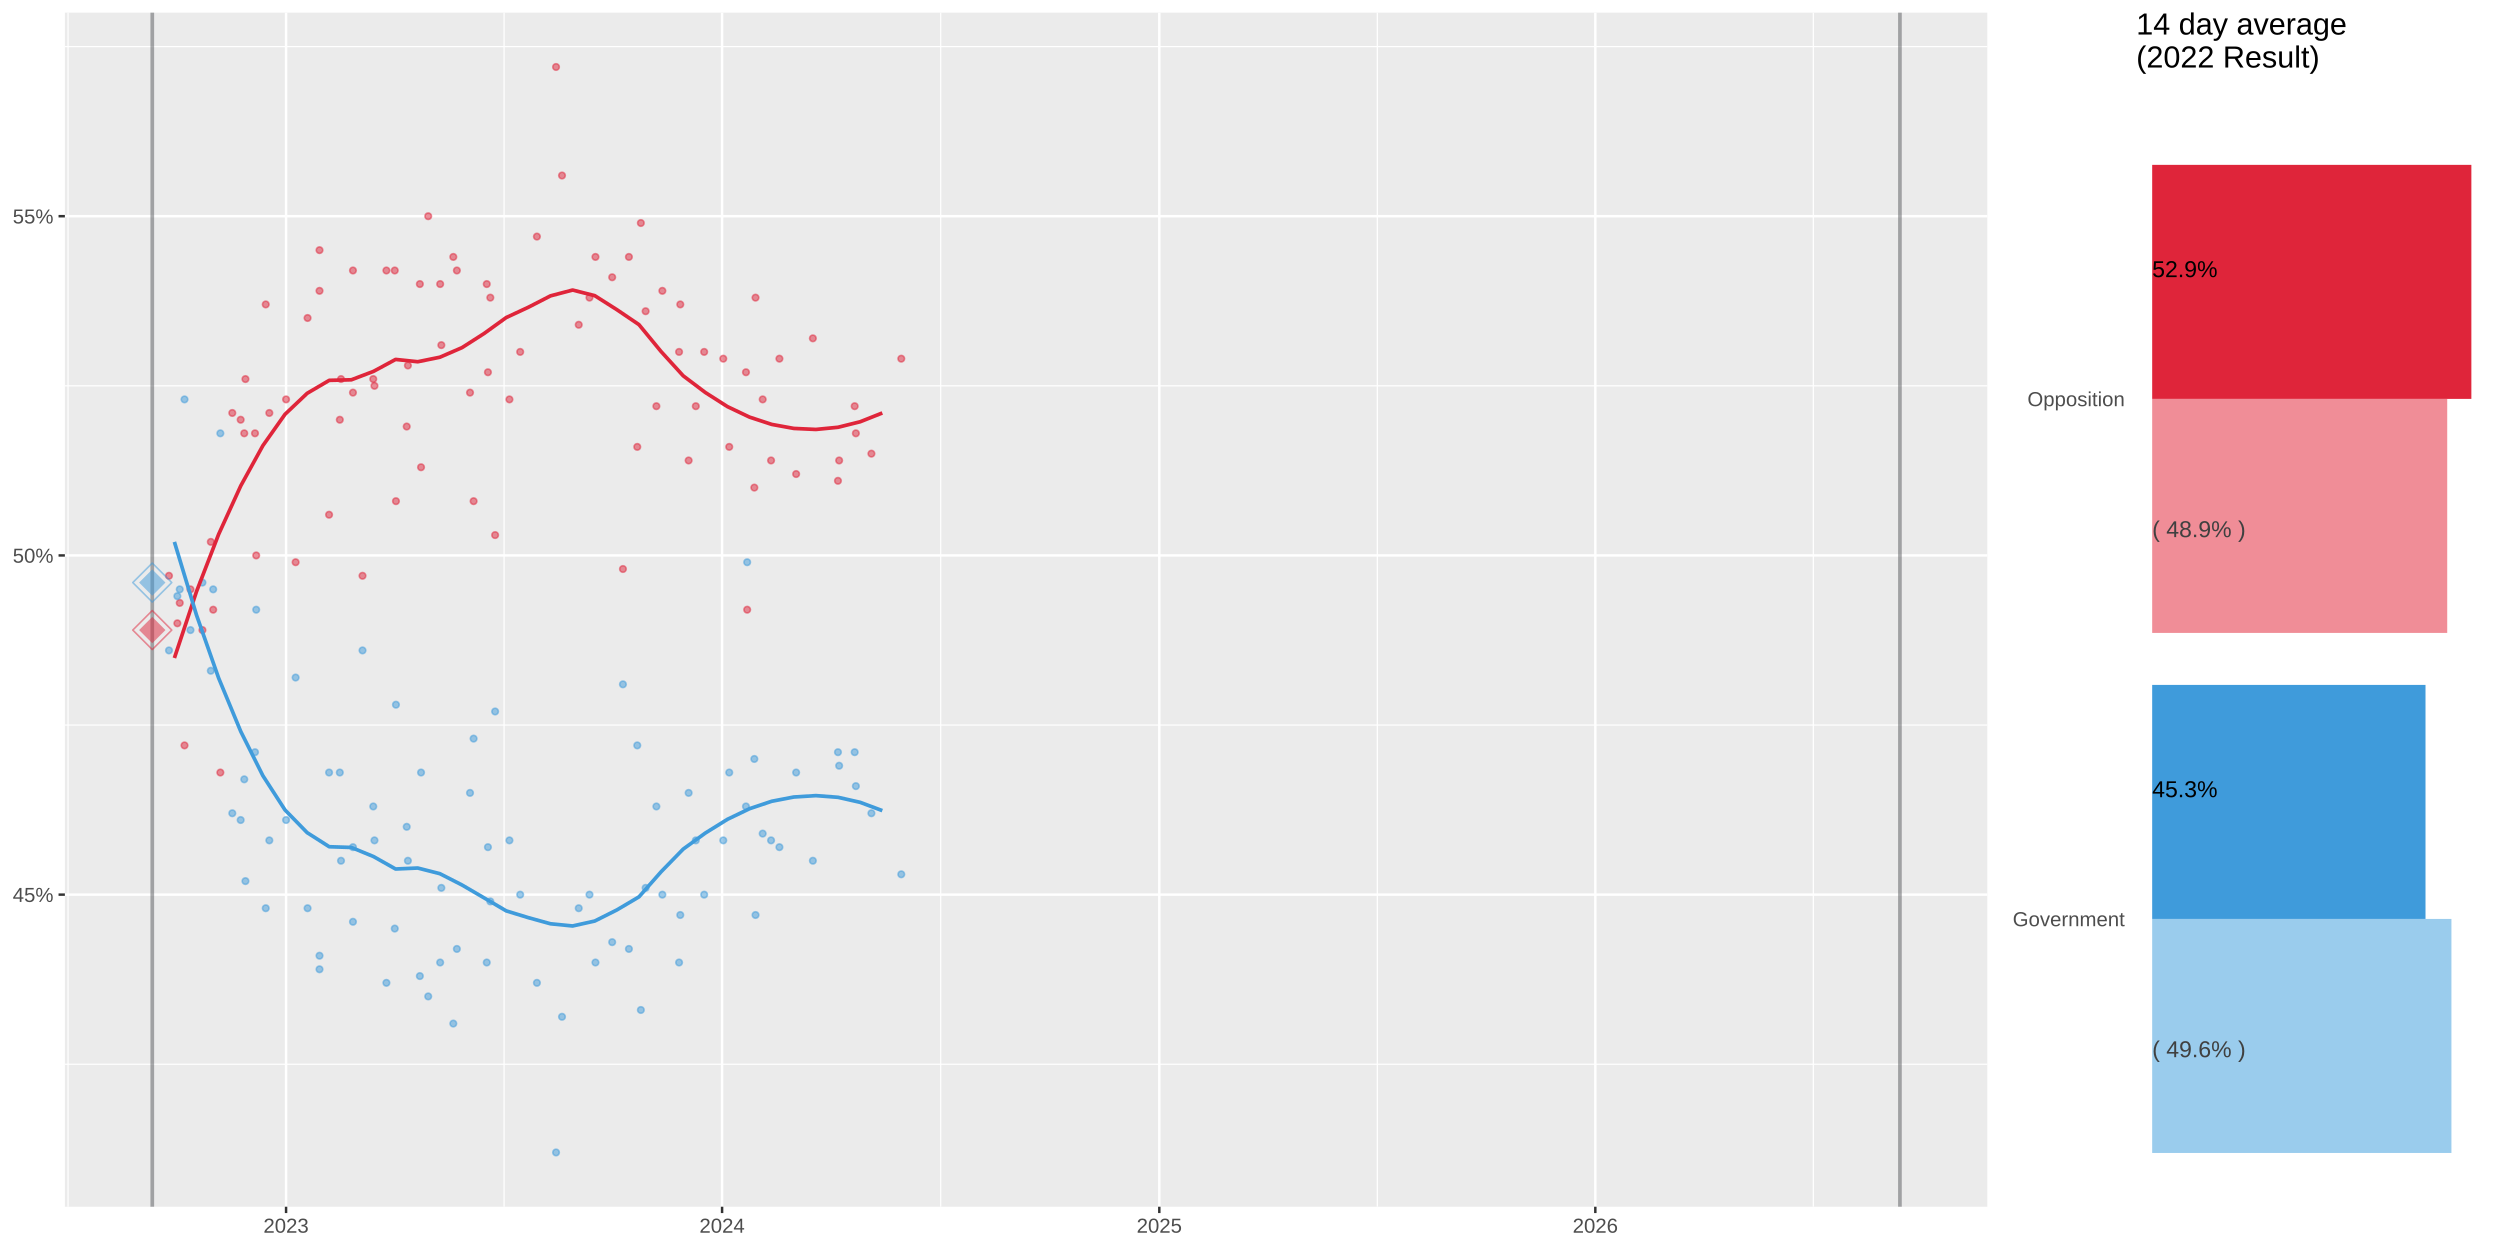
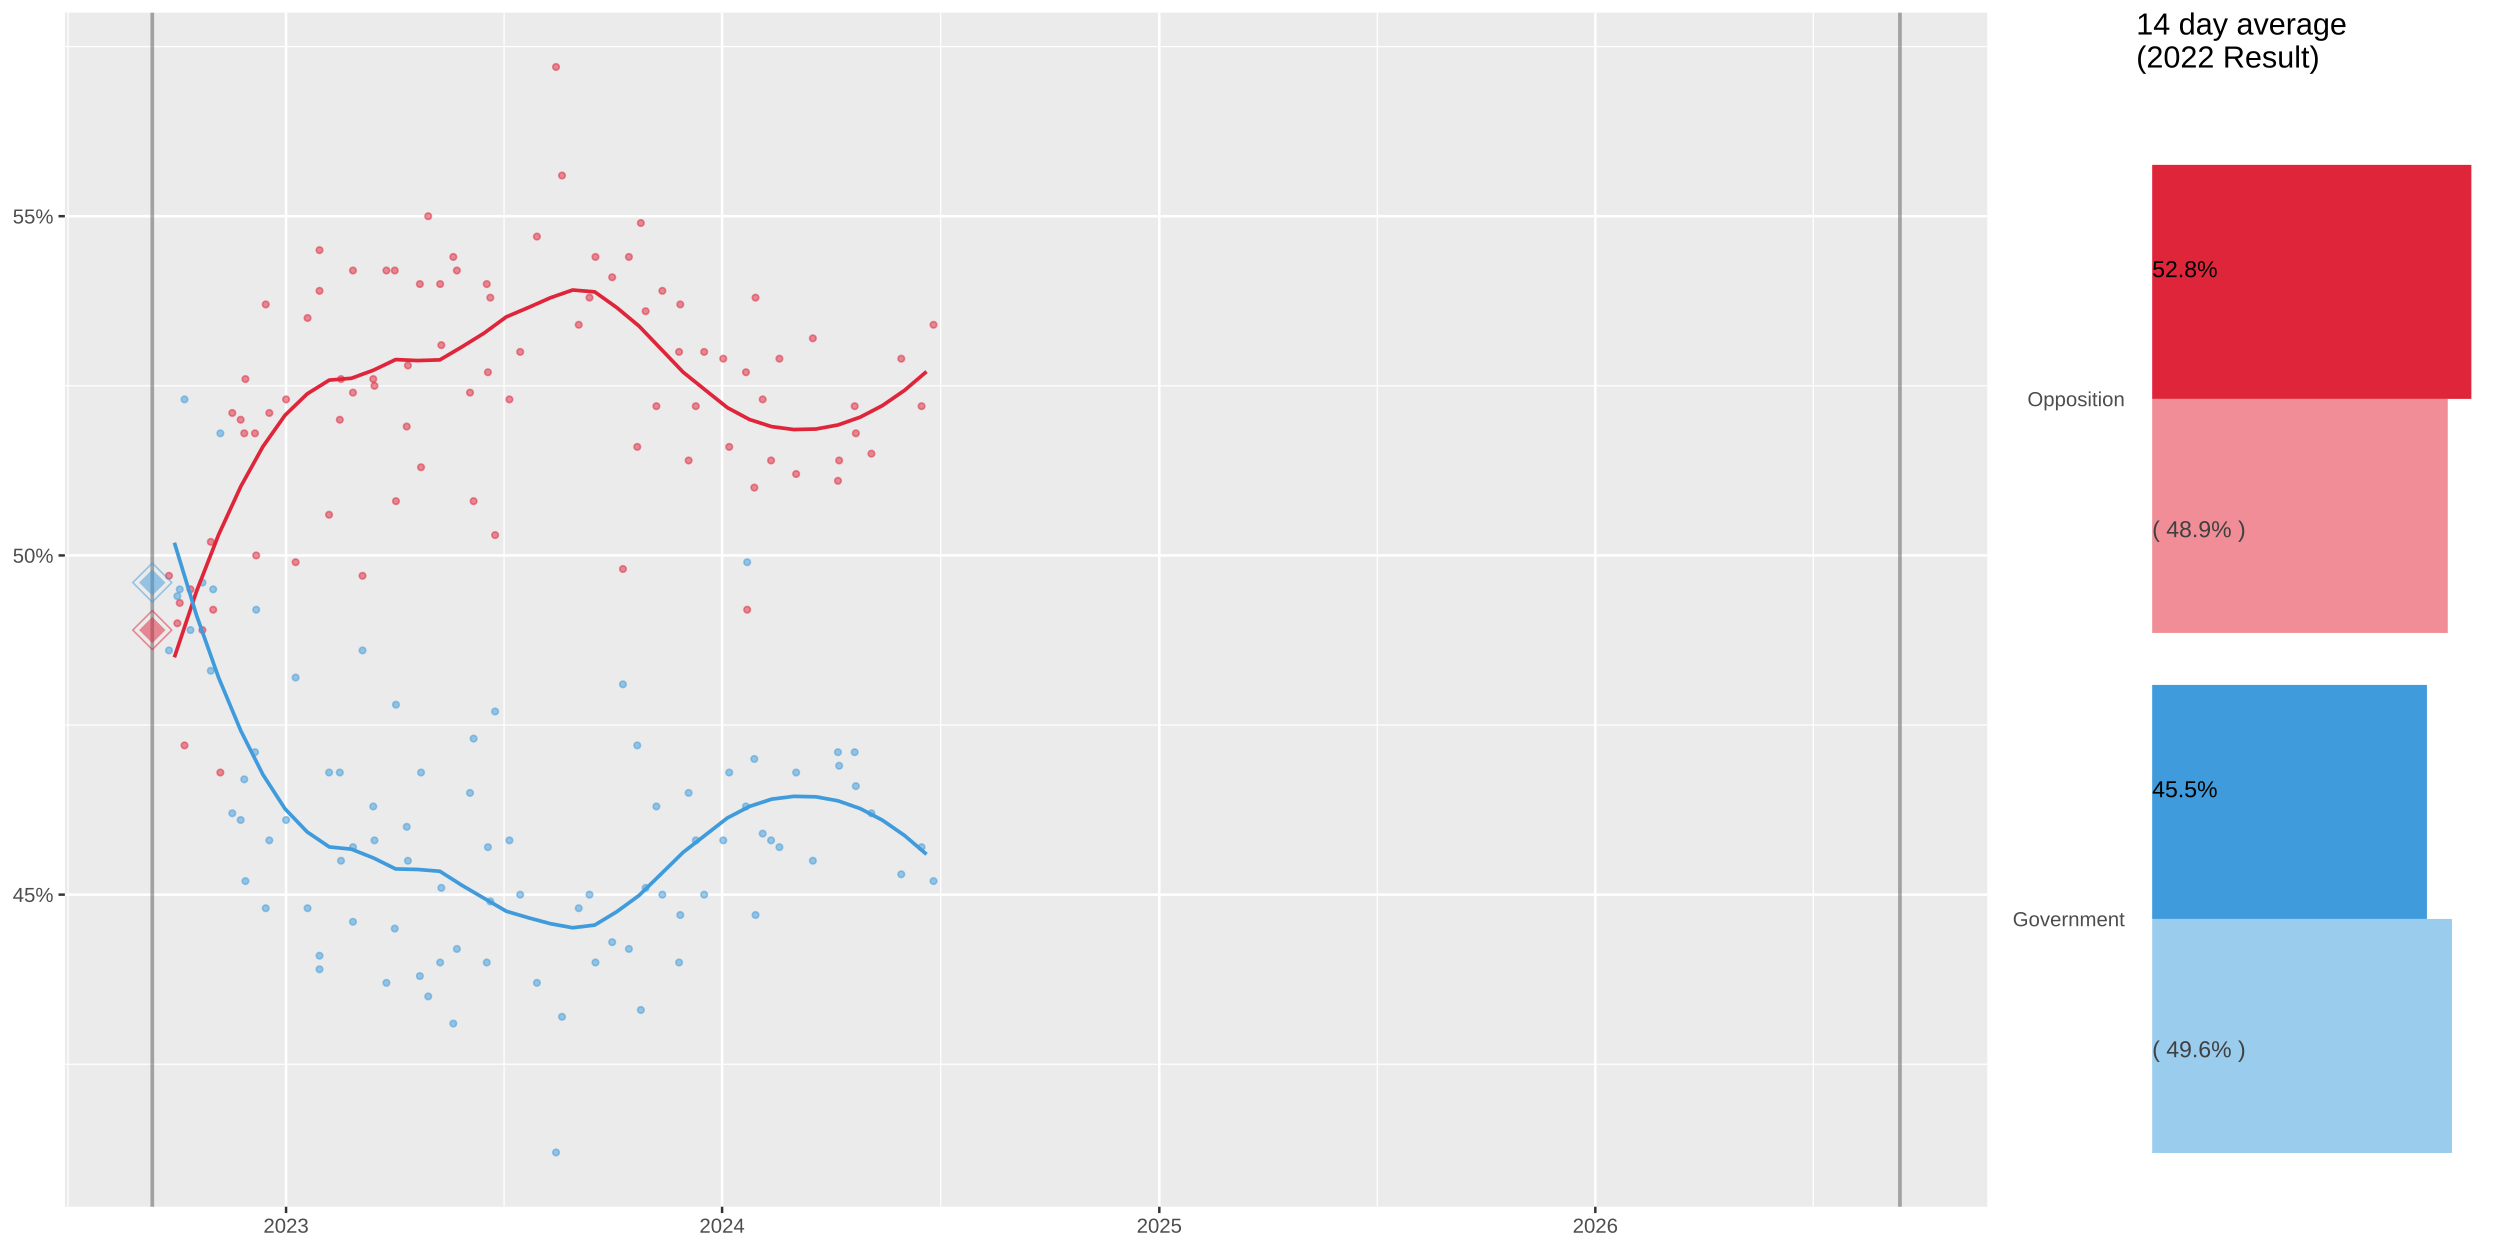
<svg xmlns="http://www.w3.org/2000/svg" class="svglite" width="1080.00pt" height="540.00pt" viewBox="0 0 1080.00 540.00">
  <defs>
    <style type="text/css">
    line, polyline, polygon, path, rect, circle {
      fill: none;
      stroke: #000000;
      stroke-linecap: round;
      stroke-linejoin: round;
      stroke-miterlimit: 10.00;
    }
    text {
      white-space: pre;
    }
  </style>
  </defs>
  <rect width="100%" height="100%" style="stroke: none; fill: none;" />
  <defs>
    <clipPath id="cpMC4wMHwxMDgwLjAwfDAuMDB8NTQwLjAw">
      <rect x="0.00" y="0.00" width="1080.00" height="540.00" />
    </clipPath>
  </defs>
  <g clip-path="url(#cpMC4wMHwxMDgwLjAwfDAuMDB8NTQwLjAw)">
</g>
  <defs>
    <clipPath id="cpMC4wMHw4NjQuMDB8MC4wMHw1NDAuMDA=">
      <rect x="0.00" y="0.00" width="864.00" height="540.00" />
    </clipPath>
  </defs>
  <g clip-path="url(#cpMC4wMHw4NjQuMDB8MC4wMHw1NDAuMDA=)">
    <rect x="0.00" y="0.00" width="864.00" height="540.00" style="stroke-width: 1.07; stroke: #FFFFFF; fill: #FFFFFF;" />
  </g>
  <g clip-path="url(#cpMC4wMHwxMDgwLjAwfDAuMDB8NTQwLjAw)">
</g>
  <defs>
    <clipPath id="cpMjguMDN8ODU4LjUyfDUuNDh8NTIxLjMx">
      <rect x="28.03" y="5.48" width="830.49" height="515.83" />
    </clipPath>
  </defs>
  <g clip-path="url(#cpMjguMDN8ODU4LjUyfDUuNDh8NTIxLjMx)">
    <rect x="28.03" y="5.48" width="830.49" height="515.83" style="stroke-width: 1.07; stroke: none; fill: #EBEBEB;" />
    <polyline points="28.03,459.76 858.52,459.76 " style="stroke-width: 0.53; stroke: #FFFFFF; stroke-linecap: butt;" />
    <polyline points="28.03,313.22 858.52,313.22 " style="stroke-width: 0.53; stroke: #FFFFFF; stroke-linecap: butt;" />
    <polyline points="28.03,166.68 858.52,166.68 " style="stroke-width: 0.53; stroke: #FFFFFF; stroke-linecap: butt;" />
    <polyline points="28.03,20.13 858.52,20.13 " style="stroke-width: 0.53; stroke: #FFFFFF; stroke-linecap: butt;" />
    <polyline points="29.40,521.31 29.40,5.48 " style="stroke-width: 0.53; stroke: #FFFFFF; stroke-linecap: butt;" />
    <polyline points="217.76,521.31 217.76,5.48 " style="stroke-width: 0.53; stroke: #FFFFFF; stroke-linecap: butt;" />
    <polyline points="406.38,521.31 406.38,5.48 " style="stroke-width: 0.53; stroke: #FFFFFF; stroke-linecap: butt;" />
    <polyline points="595.00,521.31 595.00,5.48 " style="stroke-width: 0.53; stroke: #FFFFFF; stroke-linecap: butt;" />
    <polyline points="783.36,521.31 783.36,5.48 " style="stroke-width: 0.53; stroke: #FFFFFF; stroke-linecap: butt;" />
    <polyline points="28.03,386.49 858.52,386.49 " style="stroke-width: 1.07; stroke: #FFFFFF; stroke-linecap: butt;" />
    <polyline points="28.03,239.95 858.52,239.95 " style="stroke-width: 1.07; stroke: #FFFFFF; stroke-linecap: butt;" />
    <polyline points="28.03,93.40 858.52,93.40 " style="stroke-width: 1.07; stroke: #FFFFFF; stroke-linecap: butt;" />
    <polyline points="123.58,521.31 123.58,5.48 " style="stroke-width: 1.07; stroke: #FFFFFF; stroke-linecap: butt;" />
    <polyline points="311.94,521.31 311.94,5.48 " style="stroke-width: 1.07; stroke: #FFFFFF; stroke-linecap: butt;" />
    <polyline points="500.82,521.31 500.82,5.48 " style="stroke-width: 1.07; stroke: #FFFFFF; stroke-linecap: butt;" />
    <polyline points="689.18,521.31 689.18,5.48 " style="stroke-width: 1.07; stroke: #FFFFFF; stroke-linecap: butt;" />
+     <circle cx="403.28" cy="140.30" r="1.42" style="stroke-width: 0.71; stroke: #DF253A; stroke-opacity: 0.50; fill: #DF253A; fill-opacity: 0.50;" />
+     <circle cx="398.12" cy="175.47" r="1.42" style="stroke-width: 0.71; stroke: #DF253A; stroke-opacity: 0.50; fill: #DF253A; fill-opacity: 0.50;" />
    <circle cx="389.35" cy="154.95" r="1.42" style="stroke-width: 0.71; stroke: #DF253A; stroke-opacity: 0.50; fill: #DF253A; fill-opacity: 0.50;" />
    <circle cx="376.45" cy="195.98" r="1.42" style="stroke-width: 0.71; stroke: #DF253A; stroke-opacity: 0.50; fill: #DF253A; fill-opacity: 0.50;" />
    <circle cx="369.74" cy="187.19" r="1.42" style="stroke-width: 0.71; stroke: #DF253A; stroke-opacity: 0.50; fill: #DF253A; fill-opacity: 0.50;" />
    <circle cx="369.22" cy="175.47" r="1.42" style="stroke-width: 0.71; stroke: #DF253A; stroke-opacity: 0.50; fill: #DF253A; fill-opacity: 0.50;" />
    <circle cx="362.51" cy="198.92" r="1.42" style="stroke-width: 0.71; stroke: #DF253A; stroke-opacity: 0.50; fill: #DF253A; fill-opacity: 0.50;" />
    <circle cx="362.00" cy="207.71" r="1.42" style="stroke-width: 0.71; stroke: #DF253A; stroke-opacity: 0.50; fill: #DF253A; fill-opacity: 0.50;" />
    <circle cx="351.16" cy="146.16" r="1.42" style="stroke-width: 0.71; stroke: #DF253A; stroke-opacity: 0.50; fill: #DF253A; fill-opacity: 0.50;" />
    <circle cx="343.93" cy="204.78" r="1.42" style="stroke-width: 0.71; stroke: #DF253A; stroke-opacity: 0.50; fill: #DF253A; fill-opacity: 0.50;" />
    <circle cx="336.71" cy="154.95" r="1.42" style="stroke-width: 0.71; stroke: #DF253A; stroke-opacity: 0.50; fill: #DF253A; fill-opacity: 0.50;" />
    <circle cx="333.10" cy="198.92" r="1.42" style="stroke-width: 0.71; stroke: #DF253A; stroke-opacity: 0.50; fill: #DF253A; fill-opacity: 0.50;" />
    <circle cx="329.48" cy="172.54" r="1.42" style="stroke-width: 0.71; stroke: #DF253A; stroke-opacity: 0.50; fill: #DF253A; fill-opacity: 0.50;" />
    <circle cx="326.39" cy="128.58" r="1.42" style="stroke-width: 0.71; stroke: #DF253A; stroke-opacity: 0.50; fill: #DF253A; fill-opacity: 0.50;" />
    <circle cx="325.87" cy="210.64" r="1.42" style="stroke-width: 0.71; stroke: #DF253A; stroke-opacity: 0.50; fill: #DF253A; fill-opacity: 0.50;" />
    <circle cx="322.78" cy="263.39" r="1.42" style="stroke-width: 0.71; stroke: #DF253A; stroke-opacity: 0.50; fill: #DF253A; fill-opacity: 0.50;" />
    <circle cx="322.26" cy="160.81" r="1.42" style="stroke-width: 0.71; stroke: #DF253A; stroke-opacity: 0.50; fill: #DF253A; fill-opacity: 0.50;" />
    <circle cx="315.03" cy="193.05" r="1.42" style="stroke-width: 0.71; stroke: #DF253A; stroke-opacity: 0.50; fill: #DF253A; fill-opacity: 0.50;" />
    <circle cx="312.45" cy="154.95" r="1.42" style="stroke-width: 0.71; stroke: #DF253A; stroke-opacity: 0.50; fill: #DF253A; fill-opacity: 0.50;" />
    <circle cx="304.20" cy="152.02" r="1.42" style="stroke-width: 0.71; stroke: #DF253A; stroke-opacity: 0.50; fill: #DF253A; fill-opacity: 0.50;" />
    <circle cx="300.59" cy="175.47" r="1.42" style="stroke-width: 0.71; stroke: #DF253A; stroke-opacity: 0.50; fill: #DF253A; fill-opacity: 0.50;" />
    <circle cx="297.49" cy="198.92" r="1.42" style="stroke-width: 0.71; stroke: #DF253A; stroke-opacity: 0.50; fill: #DF253A; fill-opacity: 0.50;" />
    <circle cx="293.88" cy="131.51" r="1.42" style="stroke-width: 0.71; stroke: #DF253A; stroke-opacity: 0.50; fill: #DF253A; fill-opacity: 0.50;" />
    <circle cx="293.36" cy="152.02" r="1.42" style="stroke-width: 0.71; stroke: #DF253A; stroke-opacity: 0.50; fill: #DF253A; fill-opacity: 0.50;" />
    <circle cx="286.14" cy="125.64" r="1.42" style="stroke-width: 0.71; stroke: #DF253A; stroke-opacity: 0.50; fill: #DF253A; fill-opacity: 0.50;" />
    <circle cx="283.56" cy="175.47" r="1.42" style="stroke-width: 0.71; stroke: #DF253A; stroke-opacity: 0.50; fill: #DF253A; fill-opacity: 0.50;" />
    <circle cx="278.91" cy="134.44" r="1.42" style="stroke-width: 0.71; stroke: #DF253A; stroke-opacity: 0.50; fill: #DF253A; fill-opacity: 0.50;" />
    <circle cx="276.85" cy="96.34" r="1.42" style="stroke-width: 0.71; stroke: #DF253A; stroke-opacity: 0.50; fill: #DF253A; fill-opacity: 0.50;" />
    <circle cx="275.30" cy="193.05" r="1.42" style="stroke-width: 0.71; stroke: #DF253A; stroke-opacity: 0.50; fill: #DF253A; fill-opacity: 0.50;" />
    <circle cx="271.69" cy="110.99" r="1.42" style="stroke-width: 0.71; stroke: #DF253A; stroke-opacity: 0.50; fill: #DF253A; fill-opacity: 0.50;" />
    <circle cx="269.11" cy="245.81" r="1.42" style="stroke-width: 0.71; stroke: #DF253A; stroke-opacity: 0.50; fill: #DF253A; fill-opacity: 0.50;" />
    <circle cx="264.46" cy="119.78" r="1.42" style="stroke-width: 0.71; stroke: #DF253A; stroke-opacity: 0.50; fill: #DF253A; fill-opacity: 0.50;" />
    <circle cx="257.24" cy="110.99" r="1.42" style="stroke-width: 0.71; stroke: #DF253A; stroke-opacity: 0.50; fill: #DF253A; fill-opacity: 0.50;" />
    <circle cx="254.66" cy="128.58" r="1.42" style="stroke-width: 0.71; stroke: #DF253A; stroke-opacity: 0.50; fill: #DF253A; fill-opacity: 0.50;" />
    <circle cx="250.01" cy="140.30" r="1.42" style="stroke-width: 0.71; stroke: #DF253A; stroke-opacity: 0.50; fill: #DF253A; fill-opacity: 0.50;" />
    <circle cx="242.79" cy="75.82" r="1.42" style="stroke-width: 0.71; stroke: #DF253A; stroke-opacity: 0.50; fill: #DF253A; fill-opacity: 0.50;" />
    <circle cx="240.21" cy="28.93" r="1.42" style="stroke-width: 0.71; stroke: #DF253A; stroke-opacity: 0.50; fill: #DF253A; fill-opacity: 0.50;" />
    <circle cx="231.95" cy="102.20" r="1.42" style="stroke-width: 0.71; stroke: #DF253A; stroke-opacity: 0.50; fill: #DF253A; fill-opacity: 0.50;" />
    <circle cx="224.72" cy="152.02" r="1.42" style="stroke-width: 0.71; stroke: #DF253A; stroke-opacity: 0.50; fill: #DF253A; fill-opacity: 0.50;" />
    <circle cx="220.08" cy="172.54" r="1.42" style="stroke-width: 0.71; stroke: #DF253A; stroke-opacity: 0.50; fill: #DF253A; fill-opacity: 0.50;" />
    <circle cx="213.89" cy="231.15" r="1.42" style="stroke-width: 0.71; stroke: #DF253A; stroke-opacity: 0.50; fill: #DF253A; fill-opacity: 0.50;" />
    <circle cx="211.82" cy="128.58" r="1.42" style="stroke-width: 0.71; stroke: #DF253A; stroke-opacity: 0.50; fill: #DF253A; fill-opacity: 0.50;" />
    <circle cx="210.79" cy="160.81" r="1.42" style="stroke-width: 0.71; stroke: #DF253A; stroke-opacity: 0.50; fill: #DF253A; fill-opacity: 0.50;" />
    <circle cx="210.28" cy="122.71" r="1.42" style="stroke-width: 0.71; stroke: #DF253A; stroke-opacity: 0.50; fill: #DF253A; fill-opacity: 0.50;" />
    <circle cx="204.60" cy="216.50" r="1.42" style="stroke-width: 0.71; stroke: #DF253A; stroke-opacity: 0.50; fill: #DF253A; fill-opacity: 0.50;" />
    <circle cx="203.05" cy="169.61" r="1.42" style="stroke-width: 0.71; stroke: #DF253A; stroke-opacity: 0.50; fill: #DF253A; fill-opacity: 0.50;" />
    <circle cx="197.37" cy="116.85" r="1.42" style="stroke-width: 0.71; stroke: #DF253A; stroke-opacity: 0.50; fill: #DF253A; fill-opacity: 0.50;" />
    <circle cx="195.83" cy="110.99" r="1.42" style="stroke-width: 0.71; stroke: #DF253A; stroke-opacity: 0.50; fill: #DF253A; fill-opacity: 0.50;" />
    <circle cx="190.66" cy="149.09" r="1.42" style="stroke-width: 0.71; stroke: #DF253A; stroke-opacity: 0.50; fill: #DF253A; fill-opacity: 0.50;" />
    <circle cx="190.15" cy="122.71" r="1.42" style="stroke-width: 0.71; stroke: #DF253A; stroke-opacity: 0.50; fill: #DF253A; fill-opacity: 0.50;" />
    <circle cx="184.99" cy="93.40" r="1.42" style="stroke-width: 0.71; stroke: #DF253A; stroke-opacity: 0.50; fill: #DF253A; fill-opacity: 0.50;" />
    <circle cx="181.89" cy="201.85" r="1.42" style="stroke-width: 0.71; stroke: #DF253A; stroke-opacity: 0.50; fill: #DF253A; fill-opacity: 0.50;" />
    <circle cx="181.38" cy="122.71" r="1.42" style="stroke-width: 0.71; stroke: #DF253A; stroke-opacity: 0.50; fill: #DF253A; fill-opacity: 0.50;" />
    <circle cx="176.22" cy="157.88" r="1.42" style="stroke-width: 0.71; stroke: #DF253A; stroke-opacity: 0.50; fill: #DF253A; fill-opacity: 0.50;" />
    <circle cx="175.70" cy="184.26" r="1.42" style="stroke-width: 0.71; stroke: #DF253A; stroke-opacity: 0.50; fill: #DF253A; fill-opacity: 0.50;" />
    <circle cx="171.05" cy="216.50" r="1.42" style="stroke-width: 0.71; stroke: #DF253A; stroke-opacity: 0.50; fill: #DF253A; fill-opacity: 0.50;" />
    <circle cx="170.54" cy="116.85" r="1.42" style="stroke-width: 0.71; stroke: #DF253A; stroke-opacity: 0.50; fill: #DF253A; fill-opacity: 0.50;" />
    <circle cx="166.93" cy="116.85" r="1.42" style="stroke-width: 0.71; stroke: #DF253A; stroke-opacity: 0.50; fill: #DF253A; fill-opacity: 0.50;" />
    <circle cx="161.77" cy="166.68" r="1.42" style="stroke-width: 0.71; stroke: #DF253A; stroke-opacity: 0.50; fill: #DF253A; fill-opacity: 0.50;" />
    <circle cx="161.25" cy="163.75" r="1.42" style="stroke-width: 0.71; stroke: #DF253A; stroke-opacity: 0.50; fill: #DF253A; fill-opacity: 0.50;" />
    <circle cx="156.61" cy="248.74" r="1.42" style="stroke-width: 0.71; stroke: #DF253A; stroke-opacity: 0.50; fill: #DF253A; fill-opacity: 0.50;" />
    <circle cx="152.48" cy="169.61" r="1.42" style="stroke-width: 0.71; stroke: #DF253A; stroke-opacity: 0.50; fill: #DF253A; fill-opacity: 0.50;" />
    <circle cx="152.48" cy="116.85" r="1.42" style="stroke-width: 0.71; stroke: #DF253A; stroke-opacity: 0.50; fill: #DF253A; fill-opacity: 0.50;" />
    <circle cx="147.32" cy="163.75" r="1.42" style="stroke-width: 0.71; stroke: #DF253A; stroke-opacity: 0.50; fill: #DF253A; fill-opacity: 0.50;" />
    <circle cx="146.80" cy="181.33" r="1.42" style="stroke-width: 0.71; stroke: #DF253A; stroke-opacity: 0.50; fill: #DF253A; fill-opacity: 0.50;" />
    <circle cx="142.16" cy="222.36" r="1.42" style="stroke-width: 0.71; stroke: #DF253A; stroke-opacity: 0.50; fill: #DF253A; fill-opacity: 0.50;" />
    <circle cx="138.03" cy="108.06" r="1.42" style="stroke-width: 0.71; stroke: #DF253A; stroke-opacity: 0.50; fill: #DF253A; fill-opacity: 0.50;" />
    <circle cx="138.03" cy="125.64" r="1.42" style="stroke-width: 0.71; stroke: #DF253A; stroke-opacity: 0.50; fill: #DF253A; fill-opacity: 0.50;" />
    <circle cx="132.87" cy="137.37" r="1.42" style="stroke-width: 0.71; stroke: #DF253A; stroke-opacity: 0.50; fill: #DF253A; fill-opacity: 0.50;" />
    <circle cx="127.71" cy="242.88" r="1.42" style="stroke-width: 0.71; stroke: #DF253A; stroke-opacity: 0.50; fill: #DF253A; fill-opacity: 0.50;" />
    <circle cx="123.58" cy="172.54" r="1.42" style="stroke-width: 0.71; stroke: #DF253A; stroke-opacity: 0.50; fill: #DF253A; fill-opacity: 0.50;" />
    <circle cx="116.35" cy="178.40" r="1.42" style="stroke-width: 0.71; stroke: #DF253A; stroke-opacity: 0.50; fill: #DF253A; fill-opacity: 0.50;" />
    <circle cx="114.80" cy="131.51" r="1.42" style="stroke-width: 0.71; stroke: #DF253A; stroke-opacity: 0.50; fill: #DF253A; fill-opacity: 0.50;" />
    <circle cx="110.68" cy="239.95" r="1.42" style="stroke-width: 0.71; stroke: #DF253A; stroke-opacity: 0.50; fill: #DF253A; fill-opacity: 0.50;" />
    <circle cx="110.16" cy="187.19" r="1.42" style="stroke-width: 0.71; stroke: #DF253A; stroke-opacity: 0.50; fill: #DF253A; fill-opacity: 0.50;" />
    <circle cx="106.03" cy="163.75" r="1.42" style="stroke-width: 0.71; stroke: #DF253A; stroke-opacity: 0.50; fill: #DF253A; fill-opacity: 0.50;" />
    <circle cx="105.52" cy="187.19" r="1.42" style="stroke-width: 0.71; stroke: #DF253A; stroke-opacity: 0.50; fill: #DF253A; fill-opacity: 0.50;" />
    <circle cx="103.97" cy="181.33" r="1.42" style="stroke-width: 0.71; stroke: #DF253A; stroke-opacity: 0.50; fill: #DF253A; fill-opacity: 0.50;" />
    <circle cx="100.35" cy="178.40" r="1.42" style="stroke-width: 0.71; stroke: #DF253A; stroke-opacity: 0.50; fill: #DF253A; fill-opacity: 0.50;" />
    <circle cx="95.19" cy="333.73" r="1.42" style="stroke-width: 0.71; stroke: #DF253A; stroke-opacity: 0.50; fill: #DF253A; fill-opacity: 0.50;" />
    <circle cx="92.10" cy="263.39" r="1.42" style="stroke-width: 0.71; stroke: #DF253A; stroke-opacity: 0.50; fill: #DF253A; fill-opacity: 0.50;" />
    <circle cx="91.07" cy="234.09" r="1.42" style="stroke-width: 0.71; stroke: #DF253A; stroke-opacity: 0.50; fill: #DF253A; fill-opacity: 0.50;" />
    <circle cx="87.45" cy="272.19" r="1.42" style="stroke-width: 0.71; stroke: #DF253A; stroke-opacity: 0.50; fill: #DF253A; fill-opacity: 0.50;" />
    <circle cx="82.29" cy="254.60" r="1.42" style="stroke-width: 0.71; stroke: #DF253A; stroke-opacity: 0.50; fill: #DF253A; fill-opacity: 0.50;" />
    <circle cx="79.71" cy="322.01" r="1.42" style="stroke-width: 0.71; stroke: #DF253A; stroke-opacity: 0.50; fill: #DF253A; fill-opacity: 0.50;" />
    <circle cx="77.65" cy="260.46" r="1.42" style="stroke-width: 0.71; stroke: #DF253A; stroke-opacity: 0.50; fill: #DF253A; fill-opacity: 0.50;" />
    <circle cx="76.62" cy="269.26" r="1.42" style="stroke-width: 0.71; stroke: #DF253A; stroke-opacity: 0.50; fill: #DF253A; fill-opacity: 0.50;" />
    <circle cx="73.00" cy="248.74" r="1.42" style="stroke-width: 0.71; stroke: #DF253A; stroke-opacity: 0.50; fill: #DF253A; fill-opacity: 0.50;" />
+     <circle cx="403.28" cy="380.63" r="1.42" style="stroke-width: 0.71; stroke: #3F9BDB; stroke-opacity: 0.50; fill: #3F9BDB; fill-opacity: 0.50;" />
+     <circle cx="398.12" cy="365.97" r="1.42" style="stroke-width: 0.71; stroke: #3F9BDB; stroke-opacity: 0.50; fill: #3F9BDB; fill-opacity: 0.50;" />
    <circle cx="389.35" cy="377.70" r="1.42" style="stroke-width: 0.71; stroke: #3F9BDB; stroke-opacity: 0.50; fill: #3F9BDB; fill-opacity: 0.50;" />
    <circle cx="376.45" cy="351.32" r="1.42" style="stroke-width: 0.71; stroke: #3F9BDB; stroke-opacity: 0.50; fill: #3F9BDB; fill-opacity: 0.50;" />
    <circle cx="369.74" cy="339.60" r="1.42" style="stroke-width: 0.71; stroke: #3F9BDB; stroke-opacity: 0.50; fill: #3F9BDB; fill-opacity: 0.50;" />
    <circle cx="369.22" cy="324.94" r="1.42" style="stroke-width: 0.71; stroke: #3F9BDB; stroke-opacity: 0.50; fill: #3F9BDB; fill-opacity: 0.50;" />
    <circle cx="362.51" cy="330.80" r="1.42" style="stroke-width: 0.71; stroke: #3F9BDB; stroke-opacity: 0.50; fill: #3F9BDB; fill-opacity: 0.50;" />
    <circle cx="362.00" cy="324.94" r="1.42" style="stroke-width: 0.71; stroke: #3F9BDB; stroke-opacity: 0.50; fill: #3F9BDB; fill-opacity: 0.50;" />
    <circle cx="351.16" cy="371.84" r="1.42" style="stroke-width: 0.71; stroke: #3F9BDB; stroke-opacity: 0.50; fill: #3F9BDB; fill-opacity: 0.50;" />
    <circle cx="343.93" cy="333.73" r="1.42" style="stroke-width: 0.71; stroke: #3F9BDB; stroke-opacity: 0.50; fill: #3F9BDB; fill-opacity: 0.50;" />
    <circle cx="336.71" cy="365.97" r="1.42" style="stroke-width: 0.71; stroke: #3F9BDB; stroke-opacity: 0.50; fill: #3F9BDB; fill-opacity: 0.50;" />
    <circle cx="333.10" cy="363.04" r="1.42" style="stroke-width: 0.71; stroke: #3F9BDB; stroke-opacity: 0.50; fill: #3F9BDB; fill-opacity: 0.50;" />
    <circle cx="329.48" cy="360.11" r="1.42" style="stroke-width: 0.71; stroke: #3F9BDB; stroke-opacity: 0.50; fill: #3F9BDB; fill-opacity: 0.50;" />
    <circle cx="326.39" cy="395.28" r="1.42" style="stroke-width: 0.71; stroke: #3F9BDB; stroke-opacity: 0.50; fill: #3F9BDB; fill-opacity: 0.50;" />
    <circle cx="325.87" cy="327.87" r="1.42" style="stroke-width: 0.71; stroke: #3F9BDB; stroke-opacity: 0.50; fill: #3F9BDB; fill-opacity: 0.50;" />
    <circle cx="322.78" cy="242.88" r="1.42" style="stroke-width: 0.71; stroke: #3F9BDB; stroke-opacity: 0.50; fill: #3F9BDB; fill-opacity: 0.50;" />
    <circle cx="322.26" cy="348.39" r="1.42" style="stroke-width: 0.71; stroke: #3F9BDB; stroke-opacity: 0.50; fill: #3F9BDB; fill-opacity: 0.50;" />
    <circle cx="315.03" cy="333.73" r="1.42" style="stroke-width: 0.71; stroke: #3F9BDB; stroke-opacity: 0.50; fill: #3F9BDB; fill-opacity: 0.50;" />
    <circle cx="312.45" cy="363.04" r="1.42" style="stroke-width: 0.71; stroke: #3F9BDB; stroke-opacity: 0.50; fill: #3F9BDB; fill-opacity: 0.50;" />
    <circle cx="304.20" cy="386.49" r="1.42" style="stroke-width: 0.71; stroke: #3F9BDB; stroke-opacity: 0.50; fill: #3F9BDB; fill-opacity: 0.50;" />
    <circle cx="300.59" cy="363.04" r="1.42" style="stroke-width: 0.71; stroke: #3F9BDB; stroke-opacity: 0.50; fill: #3F9BDB; fill-opacity: 0.50;" />
    <circle cx="297.49" cy="342.53" r="1.42" style="stroke-width: 0.71; stroke: #3F9BDB; stroke-opacity: 0.50; fill: #3F9BDB; fill-opacity: 0.50;" />
    <circle cx="293.88" cy="395.28" r="1.42" style="stroke-width: 0.71; stroke: #3F9BDB; stroke-opacity: 0.50; fill: #3F9BDB; fill-opacity: 0.50;" />
    <circle cx="293.36" cy="415.80" r="1.42" style="stroke-width: 0.71; stroke: #3F9BDB; stroke-opacity: 0.50; fill: #3F9BDB; fill-opacity: 0.50;" />
    <circle cx="286.14" cy="386.49" r="1.42" style="stroke-width: 0.71; stroke: #3F9BDB; stroke-opacity: 0.50; fill: #3F9BDB; fill-opacity: 0.50;" />
    <circle cx="283.56" cy="348.39" r="1.42" style="stroke-width: 0.71; stroke: #3F9BDB; stroke-opacity: 0.50; fill: #3F9BDB; fill-opacity: 0.50;" />
    <circle cx="278.91" cy="383.56" r="1.42" style="stroke-width: 0.71; stroke: #3F9BDB; stroke-opacity: 0.50; fill: #3F9BDB; fill-opacity: 0.50;" />
    <circle cx="276.85" cy="436.31" r="1.42" style="stroke-width: 0.71; stroke: #3F9BDB; stroke-opacity: 0.50; fill: #3F9BDB; fill-opacity: 0.50;" />
    <circle cx="275.30" cy="322.01" r="1.42" style="stroke-width: 0.71; stroke: #3F9BDB; stroke-opacity: 0.50; fill: #3F9BDB; fill-opacity: 0.50;" />
    <circle cx="271.69" cy="409.94" r="1.42" style="stroke-width: 0.71; stroke: #3F9BDB; stroke-opacity: 0.50; fill: #3F9BDB; fill-opacity: 0.50;" />
    <circle cx="269.11" cy="295.63" r="1.42" style="stroke-width: 0.71; stroke: #3F9BDB; stroke-opacity: 0.50; fill: #3F9BDB; fill-opacity: 0.50;" />
    <circle cx="264.46" cy="407.01" r="1.42" style="stroke-width: 0.71; stroke: #3F9BDB; stroke-opacity: 0.50; fill: #3F9BDB; fill-opacity: 0.50;" />
    <circle cx="257.24" cy="415.80" r="1.42" style="stroke-width: 0.71; stroke: #3F9BDB; stroke-opacity: 0.50; fill: #3F9BDB; fill-opacity: 0.50;" />
    <circle cx="254.66" cy="386.49" r="1.42" style="stroke-width: 0.71; stroke: #3F9BDB; stroke-opacity: 0.50; fill: #3F9BDB; fill-opacity: 0.50;" />
    <circle cx="250.01" cy="392.35" r="1.42" style="stroke-width: 0.71; stroke: #3F9BDB; stroke-opacity: 0.50; fill: #3F9BDB; fill-opacity: 0.50;" />
    <circle cx="242.79" cy="439.25" r="1.42" style="stroke-width: 0.71; stroke: #3F9BDB; stroke-opacity: 0.50; fill: #3F9BDB; fill-opacity: 0.50;" />
    <circle cx="240.21" cy="497.86" r="1.42" style="stroke-width: 0.71; stroke: #3F9BDB; stroke-opacity: 0.50; fill: #3F9BDB; fill-opacity: 0.50;" />
    <circle cx="231.95" cy="424.59" r="1.42" style="stroke-width: 0.71; stroke: #3F9BDB; stroke-opacity: 0.50; fill: #3F9BDB; fill-opacity: 0.50;" />
    <circle cx="224.72" cy="386.49" r="1.42" style="stroke-width: 0.71; stroke: #3F9BDB; stroke-opacity: 0.50; fill: #3F9BDB; fill-opacity: 0.50;" />
    <circle cx="220.08" cy="363.04" r="1.42" style="stroke-width: 0.71; stroke: #3F9BDB; stroke-opacity: 0.50; fill: #3F9BDB; fill-opacity: 0.50;" />
    <circle cx="213.89" cy="307.36" r="1.42" style="stroke-width: 0.71; stroke: #3F9BDB; stroke-opacity: 0.50; fill: #3F9BDB; fill-opacity: 0.50;" />
    <circle cx="211.82" cy="389.42" r="1.42" style="stroke-width: 0.71; stroke: #3F9BDB; stroke-opacity: 0.50; fill: #3F9BDB; fill-opacity: 0.50;" />
    <circle cx="210.79" cy="365.97" r="1.42" style="stroke-width: 0.71; stroke: #3F9BDB; stroke-opacity: 0.50; fill: #3F9BDB; fill-opacity: 0.50;" />
    <circle cx="210.28" cy="415.80" r="1.42" style="stroke-width: 0.71; stroke: #3F9BDB; stroke-opacity: 0.50; fill: #3F9BDB; fill-opacity: 0.50;" />
    <circle cx="204.60" cy="319.08" r="1.42" style="stroke-width: 0.71; stroke: #3F9BDB; stroke-opacity: 0.50; fill: #3F9BDB; fill-opacity: 0.50;" />
    <circle cx="203.05" cy="342.53" r="1.42" style="stroke-width: 0.71; stroke: #3F9BDB; stroke-opacity: 0.50; fill: #3F9BDB; fill-opacity: 0.50;" />
    <circle cx="197.37" cy="409.94" r="1.42" style="stroke-width: 0.71; stroke: #3F9BDB; stroke-opacity: 0.50; fill: #3F9BDB; fill-opacity: 0.50;" />
    <circle cx="195.83" cy="442.18" r="1.42" style="stroke-width: 0.71; stroke: #3F9BDB; stroke-opacity: 0.50; fill: #3F9BDB; fill-opacity: 0.50;" />
    <circle cx="190.66" cy="383.56" r="1.42" style="stroke-width: 0.71; stroke: #3F9BDB; stroke-opacity: 0.50; fill: #3F9BDB; fill-opacity: 0.50;" />
    <circle cx="190.15" cy="415.80" r="1.42" style="stroke-width: 0.71; stroke: #3F9BDB; stroke-opacity: 0.50; fill: #3F9BDB; fill-opacity: 0.50;" />
    <circle cx="184.99" cy="430.45" r="1.42" style="stroke-width: 0.71; stroke: #3F9BDB; stroke-opacity: 0.50; fill: #3F9BDB; fill-opacity: 0.50;" />
    <circle cx="181.89" cy="333.73" r="1.42" style="stroke-width: 0.71; stroke: #3F9BDB; stroke-opacity: 0.50; fill: #3F9BDB; fill-opacity: 0.50;" />
    <circle cx="181.38" cy="421.66" r="1.42" style="stroke-width: 0.71; stroke: #3F9BDB; stroke-opacity: 0.50; fill: #3F9BDB; fill-opacity: 0.50;" />
    <circle cx="176.22" cy="371.84" r="1.42" style="stroke-width: 0.71; stroke: #3F9BDB; stroke-opacity: 0.50; fill: #3F9BDB; fill-opacity: 0.50;" />
    <circle cx="175.70" cy="357.18" r="1.42" style="stroke-width: 0.71; stroke: #3F9BDB; stroke-opacity: 0.50; fill: #3F9BDB; fill-opacity: 0.50;" />
    <circle cx="171.05" cy="304.43" r="1.42" style="stroke-width: 0.71; stroke: #3F9BDB; stroke-opacity: 0.50; fill: #3F9BDB; fill-opacity: 0.50;" />
    <circle cx="170.54" cy="401.14" r="1.42" style="stroke-width: 0.71; stroke: #3F9BDB; stroke-opacity: 0.50; fill: #3F9BDB; fill-opacity: 0.50;" />
    <circle cx="166.93" cy="424.59" r="1.42" style="stroke-width: 0.71; stroke: #3F9BDB; stroke-opacity: 0.50; fill: #3F9BDB; fill-opacity: 0.50;" />
    <circle cx="161.77" cy="363.04" r="1.42" style="stroke-width: 0.71; stroke: #3F9BDB; stroke-opacity: 0.50; fill: #3F9BDB; fill-opacity: 0.50;" />
    <circle cx="161.25" cy="348.39" r="1.42" style="stroke-width: 0.71; stroke: #3F9BDB; stroke-opacity: 0.50; fill: #3F9BDB; fill-opacity: 0.50;" />
    <circle cx="156.61" cy="280.98" r="1.42" style="stroke-width: 0.71; stroke: #3F9BDB; stroke-opacity: 0.50; fill: #3F9BDB; fill-opacity: 0.50;" />
    <circle cx="152.48" cy="365.97" r="1.42" style="stroke-width: 0.71; stroke: #3F9BDB; stroke-opacity: 0.50; fill: #3F9BDB; fill-opacity: 0.50;" />
    <circle cx="152.48" cy="398.21" r="1.42" style="stroke-width: 0.71; stroke: #3F9BDB; stroke-opacity: 0.50; fill: #3F9BDB; fill-opacity: 0.50;" />
    <circle cx="147.32" cy="371.84" r="1.42" style="stroke-width: 0.71; stroke: #3F9BDB; stroke-opacity: 0.50; fill: #3F9BDB; fill-opacity: 0.50;" />
    <circle cx="146.80" cy="333.73" r="1.42" style="stroke-width: 0.71; stroke: #3F9BDB; stroke-opacity: 0.50; fill: #3F9BDB; fill-opacity: 0.50;" />
    <circle cx="142.16" cy="333.73" r="1.42" style="stroke-width: 0.71; stroke: #3F9BDB; stroke-opacity: 0.50; fill: #3F9BDB; fill-opacity: 0.50;" />
    <circle cx="138.03" cy="418.73" r="1.42" style="stroke-width: 0.71; stroke: #3F9BDB; stroke-opacity: 0.50; fill: #3F9BDB; fill-opacity: 0.50;" />
    <circle cx="138.03" cy="412.87" r="1.42" style="stroke-width: 0.71; stroke: #3F9BDB; stroke-opacity: 0.50; fill: #3F9BDB; fill-opacity: 0.50;" />
    <circle cx="132.87" cy="392.35" r="1.42" style="stroke-width: 0.71; stroke: #3F9BDB; stroke-opacity: 0.50; fill: #3F9BDB; fill-opacity: 0.50;" />
    <circle cx="127.71" cy="292.70" r="1.42" style="stroke-width: 0.71; stroke: #3F9BDB; stroke-opacity: 0.50; fill: #3F9BDB; fill-opacity: 0.50;" />
    <circle cx="123.58" cy="354.25" r="1.42" style="stroke-width: 0.71; stroke: #3F9BDB; stroke-opacity: 0.50; fill: #3F9BDB; fill-opacity: 0.50;" />
    <circle cx="116.35" cy="363.04" r="1.42" style="stroke-width: 0.71; stroke: #3F9BDB; stroke-opacity: 0.50; fill: #3F9BDB; fill-opacity: 0.50;" />
    <circle cx="114.80" cy="392.35" r="1.42" style="stroke-width: 0.71; stroke: #3F9BDB; stroke-opacity: 0.50; fill: #3F9BDB; fill-opacity: 0.50;" />
    <circle cx="110.68" cy="263.39" r="1.42" style="stroke-width: 0.71; stroke: #3F9BDB; stroke-opacity: 0.50; fill: #3F9BDB; fill-opacity: 0.50;" />
    <circle cx="110.16" cy="324.94" r="1.42" style="stroke-width: 0.71; stroke: #3F9BDB; stroke-opacity: 0.50; fill: #3F9BDB; fill-opacity: 0.50;" />
    <circle cx="106.03" cy="380.63" r="1.42" style="stroke-width: 0.71; stroke: #3F9BDB; stroke-opacity: 0.50; fill: #3F9BDB; fill-opacity: 0.50;" />
    <circle cx="105.52" cy="336.67" r="1.42" style="stroke-width: 0.71; stroke: #3F9BDB; stroke-opacity: 0.50; fill: #3F9BDB; fill-opacity: 0.50;" />
    <circle cx="103.97" cy="354.25" r="1.42" style="stroke-width: 0.71; stroke: #3F9BDB; stroke-opacity: 0.50; fill: #3F9BDB; fill-opacity: 0.50;" />
    <circle cx="100.35" cy="351.32" r="1.42" style="stroke-width: 0.71; stroke: #3F9BDB; stroke-opacity: 0.50; fill: #3F9BDB; fill-opacity: 0.50;" />
    <circle cx="95.19" cy="187.19" r="1.42" style="stroke-width: 0.71; stroke: #3F9BDB; stroke-opacity: 0.50; fill: #3F9BDB; fill-opacity: 0.50;" />
    <circle cx="92.10" cy="254.60" r="1.42" style="stroke-width: 0.71; stroke: #3F9BDB; stroke-opacity: 0.50; fill: #3F9BDB; fill-opacity: 0.50;" />
    <circle cx="91.07" cy="289.77" r="1.42" style="stroke-width: 0.71; stroke: #3F9BDB; stroke-opacity: 0.50; fill: #3F9BDB; fill-opacity: 0.50;" />
    <circle cx="87.45" cy="251.67" r="1.42" style="stroke-width: 0.71; stroke: #3F9BDB; stroke-opacity: 0.50; fill: #3F9BDB; fill-opacity: 0.50;" />
    <circle cx="82.29" cy="272.19" r="1.42" style="stroke-width: 0.71; stroke: #3F9BDB; stroke-opacity: 0.50; fill: #3F9BDB; fill-opacity: 0.50;" />
    <circle cx="79.71" cy="172.54" r="1.42" style="stroke-width: 0.71; stroke: #3F9BDB; stroke-opacity: 0.50; fill: #3F9BDB; fill-opacity: 0.50;" />
    <circle cx="77.65" cy="254.60" r="1.42" style="stroke-width: 0.71; stroke: #3F9BDB; stroke-opacity: 0.50; fill: #3F9BDB; fill-opacity: 0.50;" />
    <circle cx="76.62" cy="257.53" r="1.42" style="stroke-width: 0.71; stroke: #3F9BDB; stroke-opacity: 0.50; fill: #3F9BDB; fill-opacity: 0.50;" />
    <circle cx="73.00" cy="280.98" r="1.42" style="stroke-width: 0.71; stroke: #3F9BDB; stroke-opacity: 0.50; fill: #3F9BDB; fill-opacity: 0.50;" />
-     <polyline points="75.34,284.26 84.89,255.54 94.45,230.82 104.01,209.87 113.56,192.51 123.12,178.98 132.68,169.92 142.23,164.31 151.79,164.07 161.35,160.43 170.90,155.27 180.46,156.27 190.02,154.32 199.58,150.18 209.13,144.07 218.69,137.18 228.25,132.73 237.80,127.82 247.36,125.30 256.92,127.72 266.47,133.77 276.03,140.24 285.59,151.87 295.14,162.35 304.70,169.56 314.26,175.66 323.81,180.20 333.37,183.34 342.93,185.08 352.48,185.52 362.04,184.58 371.60,182.20 381.16,178.40 " style="stroke-width: 1.60; stroke: #DF253A; stroke-linecap: butt;" />
-     <polyline points="75.34,234.10 84.89,265.71 94.45,292.92 104.01,316.00 113.56,335.10 123.12,349.90 132.68,359.70 142.23,365.79 151.79,366.10 161.35,370.03 170.90,375.41 180.46,374.99 190.02,377.43 199.58,382.32 209.13,387.89 218.69,393.50 228.25,396.43 237.80,399.07 247.36,400.02 256.92,397.89 266.47,393.10 276.03,387.45 285.59,376.61 295.14,366.81 304.70,359.88 314.26,353.94 323.81,349.36 333.37,346.15 342.93,344.31 352.48,343.71 362.04,344.44 371.60,346.61 381.16,350.19 " style="stroke-width: 1.60; stroke: #3F9BDB; stroke-linecap: butt;" />
+     <polyline points="75.34,283.97 84.89,255.47 94.45,230.97 104.01,210.16 113.56,192.94 123.12,179.40 132.68,170.16 142.23,164.20 151.79,163.42 161.35,159.91 170.90,155.34 180.46,155.76 190.02,155.46 199.58,149.82 209.13,143.90 218.69,136.90 228.25,132.85 237.80,128.62 247.36,125.29 256.92,126.09 266.47,132.89 276.03,140.84 285.59,150.81 295.14,160.80 304.70,168.50 314.26,176.13 323.81,181.24 333.37,184.31 342.93,185.56 352.48,185.34 362.04,183.58 371.60,180.21 381.16,175.23 390.71,168.66 400.27,160.52 " style="stroke-width: 1.60; stroke: #DF253A; stroke-linecap: butt;" />
+     <polyline points="75.34,234.44 84.89,265.78 94.45,292.75 104.01,315.65 113.56,334.59 123.12,349.40 132.68,359.39 142.23,365.87 151.79,366.84 161.35,370.65 170.90,375.38 180.46,375.61 190.02,376.39 199.58,382.48 209.13,388.07 218.69,393.64 228.25,396.48 237.80,399.04 247.36,400.79 256.92,399.63 266.47,393.84 276.03,386.86 285.59,377.55 295.14,368.19 304.70,360.75 314.26,353.33 323.81,348.35 333.37,345.23 342.93,344.02 352.48,344.23 362.04,345.96 371.60,349.30 381.16,354.30 390.71,360.90 400.27,369.07 " style="stroke-width: 1.60; stroke: #3F9BDB; stroke-linecap: butt;" />
    <line x1="820.77" y1="521.31" x2="820.77" y2="5.48" style="stroke-width: 1.60; stroke: #56595C; stroke-opacity: 0.50; stroke-linecap: butt;" />
    <line x1="65.78" y1="521.31" x2="65.78" y2="5.48" style="stroke-width: 1.60; stroke: #56595C; stroke-opacity: 0.50; stroke-linecap: butt;" />
    <polygon points="60.09,272.19 65.78,266.50 71.47,272.19 65.78,277.88 " style="stroke-width: 0.71; stroke: none; fill: #DF253A; fill-opacity: 0.50;" />
    <polygon points="60.09,251.67 65.78,245.98 71.47,251.67 65.78,257.36 " style="stroke-width: 0.71; stroke: none; fill: #3F9BDB; fill-opacity: 0.50;" />
    <polygon points="57.36,272.19 65.78,263.76 74.20,272.19 65.78,280.61 " style="stroke-width: 0.71; stroke: #DF253A; stroke-opacity: 0.50;" />
    <polygon points="57.36,251.67 65.78,243.25 74.20,251.67 65.78,260.09 " style="stroke-width: 0.71; stroke: #3F9BDB; stroke-opacity: 0.50;" />
  </g>
  <g clip-path="url(#cpMC4wMHwxMDgwLjAwfDAuMDB8NTQwLjAw)">
    <text x="23.10" y="389.64" text-anchor="end" style="font-size: 8.80px;fill: #4D4D4D; font-family: &quot;Arial&quot;;" textLength="17.62px" lengthAdjust="spacingAndGlyphs">45%</text>
    <text x="23.10" y="243.10" text-anchor="end" style="font-size: 8.80px;fill: #4D4D4D; font-family: &quot;Arial&quot;;" textLength="17.62px" lengthAdjust="spacingAndGlyphs">50%</text>
    <text x="23.10" y="96.55" text-anchor="end" style="font-size: 8.80px;fill: #4D4D4D; font-family: &quot;Arial&quot;;" textLength="17.62px" lengthAdjust="spacingAndGlyphs">55%</text>
    <polyline points="25.29,386.49 28.03,386.49 " style="stroke-width: 1.07; stroke: #333333; stroke-linecap: butt;" />
    <polyline points="25.29,239.95 28.03,239.95 " style="stroke-width: 1.07; stroke: #333333; stroke-linecap: butt;" />
    <polyline points="25.29,93.40 28.03,93.40 " style="stroke-width: 1.07; stroke: #333333; stroke-linecap: butt;" />
    <polyline points="123.58,524.05 123.58,521.31 " style="stroke-width: 1.07; stroke: #333333; stroke-linecap: butt;" />
    <polyline points="311.94,524.05 311.94,521.31 " style="stroke-width: 1.07; stroke: #333333; stroke-linecap: butt;" />
    <polyline points="500.82,524.05 500.82,521.31 " style="stroke-width: 1.07; stroke: #333333; stroke-linecap: butt;" />
    <polyline points="689.18,524.05 689.18,521.31 " style="stroke-width: 1.07; stroke: #333333; stroke-linecap: butt;" />
    <text x="123.58" y="532.54" text-anchor="middle" style="font-size: 8.80px;fill: #4D4D4D; font-family: &quot;Arial&quot;;" textLength="19.58px" lengthAdjust="spacingAndGlyphs">2023</text>
    <text x="311.94" y="532.54" text-anchor="middle" style="font-size: 8.80px;fill: #4D4D4D; font-family: &quot;Arial&quot;;" textLength="19.58px" lengthAdjust="spacingAndGlyphs">2024</text>
    <text x="500.82" y="532.54" text-anchor="middle" style="font-size: 8.80px;fill: #4D4D4D; font-family: &quot;Arial&quot;;" textLength="19.58px" lengthAdjust="spacingAndGlyphs">2025</text>
    <text x="689.18" y="532.54" text-anchor="middle" style="font-size: 8.80px;fill: #4D4D4D; font-family: &quot;Arial&quot;;" textLength="19.58px" lengthAdjust="spacingAndGlyphs">2026</text>
  </g>
  <defs>
    <clipPath id="cpODY0LjAwfDEwODAuMDB8MC4wMHw1NDAuMDA=">
      <rect x="864.00" y="0.00" width="216.00" height="540.00" />
    </clipPath>
  </defs>
  <g clip-path="url(#cpODY0LjAwfDEwODAuMDB8MC4wMHw1NDAuMDA=)">
    <rect x="864.00" y="0.00" width="216.00" height="540.00" style="stroke-width: 1.07; stroke: #FFFFFF; fill: #FFFFFF;" />
  </g>
  <g clip-path="url(#cpMC4wMHwxMDgwLjAwfDAuMDB8NTQwLjAw)">
</g>
  <defs>
    <clipPath id="cpOTIyLjg1fDEwNzQuNTJ8MzcuNTJ8NTMxLjc4">
      <rect x="922.85" y="37.52" width="151.68" height="494.26" />
    </clipPath>
  </defs>
  <g clip-path="url(#cpOTIyLjg1fDEwNzQuNTJ8MzcuNTJ8NTMxLjc4)">
    <rect x="922.85" y="37.52" width="151.68" height="494.26" style="stroke-width: 1.07; stroke: #FFFFFF; fill: #FFFFFF;" />
-     <rect x="929.74" y="172.32" width="127.46" height="101.10" style="stroke-width: 1.07; stroke: none; stroke-linecap: butt; stroke-linejoin: miter; fill: #F08D97;" />
-     <rect x="929.74" y="396.98" width="129.28" height="101.10" style="stroke-width: 1.07; stroke: none; stroke-linecap: butt; stroke-linejoin: miter; fill: #9ACCED;" />
+     <rect x="929.74" y="172.32" width="127.70" height="101.10" style="stroke-width: 1.07; stroke: none; stroke-linecap: butt; stroke-linejoin: miter; fill: #F08D97;" />
+     <rect x="929.74" y="396.98" width="129.53" height="101.10" style="stroke-width: 1.07; stroke: none; stroke-linecap: butt; stroke-linejoin: miter; fill: #9ACCED;" />
    <rect x="929.74" y="71.22" width="137.89" height="101.10" style="stroke-width: 1.07; stroke: none; stroke-linecap: butt; stroke-linejoin: miter; fill: #DF253A;" />
-     <rect x="929.74" y="295.88" width="118.08" height="101.10" style="stroke-width: 1.07; stroke: none; stroke-linecap: butt; stroke-linejoin: miter; fill: #3F9BDB;" />
-     <text x="929.74" y="119.72" style="font-size: 9.96px; font-family: &quot;Arial&quot;;" textLength="28.22px" lengthAdjust="spacingAndGlyphs">52.9%</text>
-     <text x="929.74" y="344.38" style="font-size: 9.96px; font-family: &quot;Arial&quot;;" textLength="28.22px" lengthAdjust="spacingAndGlyphs">45.3%</text>
+     <rect x="929.74" y="295.88" width="118.69" height="101.10" style="stroke-width: 1.07; stroke: none; stroke-linecap: butt; stroke-linejoin: miter; fill: #3F9BDB;" />
+     <text x="929.74" y="119.72" style="font-size: 9.96px; font-family: &quot;Arial&quot;;" textLength="28.22px" lengthAdjust="spacingAndGlyphs">52.8%</text>
+     <text x="929.74" y="344.38" style="font-size: 9.96px; font-family: &quot;Arial&quot;;" textLength="28.22px" lengthAdjust="spacingAndGlyphs">45.5%</text>
    <text x="929.74" y="232.05" style="font-size: 9.96px;fill: #404040; font-family: &quot;Arial&quot;;" textLength="40.38px" lengthAdjust="spacingAndGlyphs">( 48.9% )</text>
    <text x="929.74" y="456.71" style="font-size: 9.96px;fill: #404040; font-family: &quot;Arial&quot;;" textLength="40.38px" lengthAdjust="spacingAndGlyphs">( 49.6% )</text>
  </g>
  <g clip-path="url(#cpMC4wMHwxMDgwLjAwfDAuMDB8NTQwLjAw)">
    <text x="917.91" y="400.13" text-anchor="end" style="font-size: 8.80px;fill: #4D4D4D; font-family: &quot;Arial&quot;;" textLength="48.43px" lengthAdjust="spacingAndGlyphs">Government</text>
    <text x="917.91" y="175.47" text-anchor="end" style="font-size: 8.80px;fill: #4D4D4D; font-family: &quot;Arial&quot;;" textLength="42.08px" lengthAdjust="spacingAndGlyphs">Opposition</text>
    <text x="922.85" y="14.93" style="font-size: 13.20px; font-family: &quot;Arial&quot;;" textLength="94.61px" lengthAdjust="spacingAndGlyphs">14 day average </text>
    <text x="922.85" y="29.18" style="font-size: 13.20px; font-family: &quot;Arial&quot;;" textLength="82.85px" lengthAdjust="spacingAndGlyphs"> (2022 Result)</text>
  </g>
</svg>
